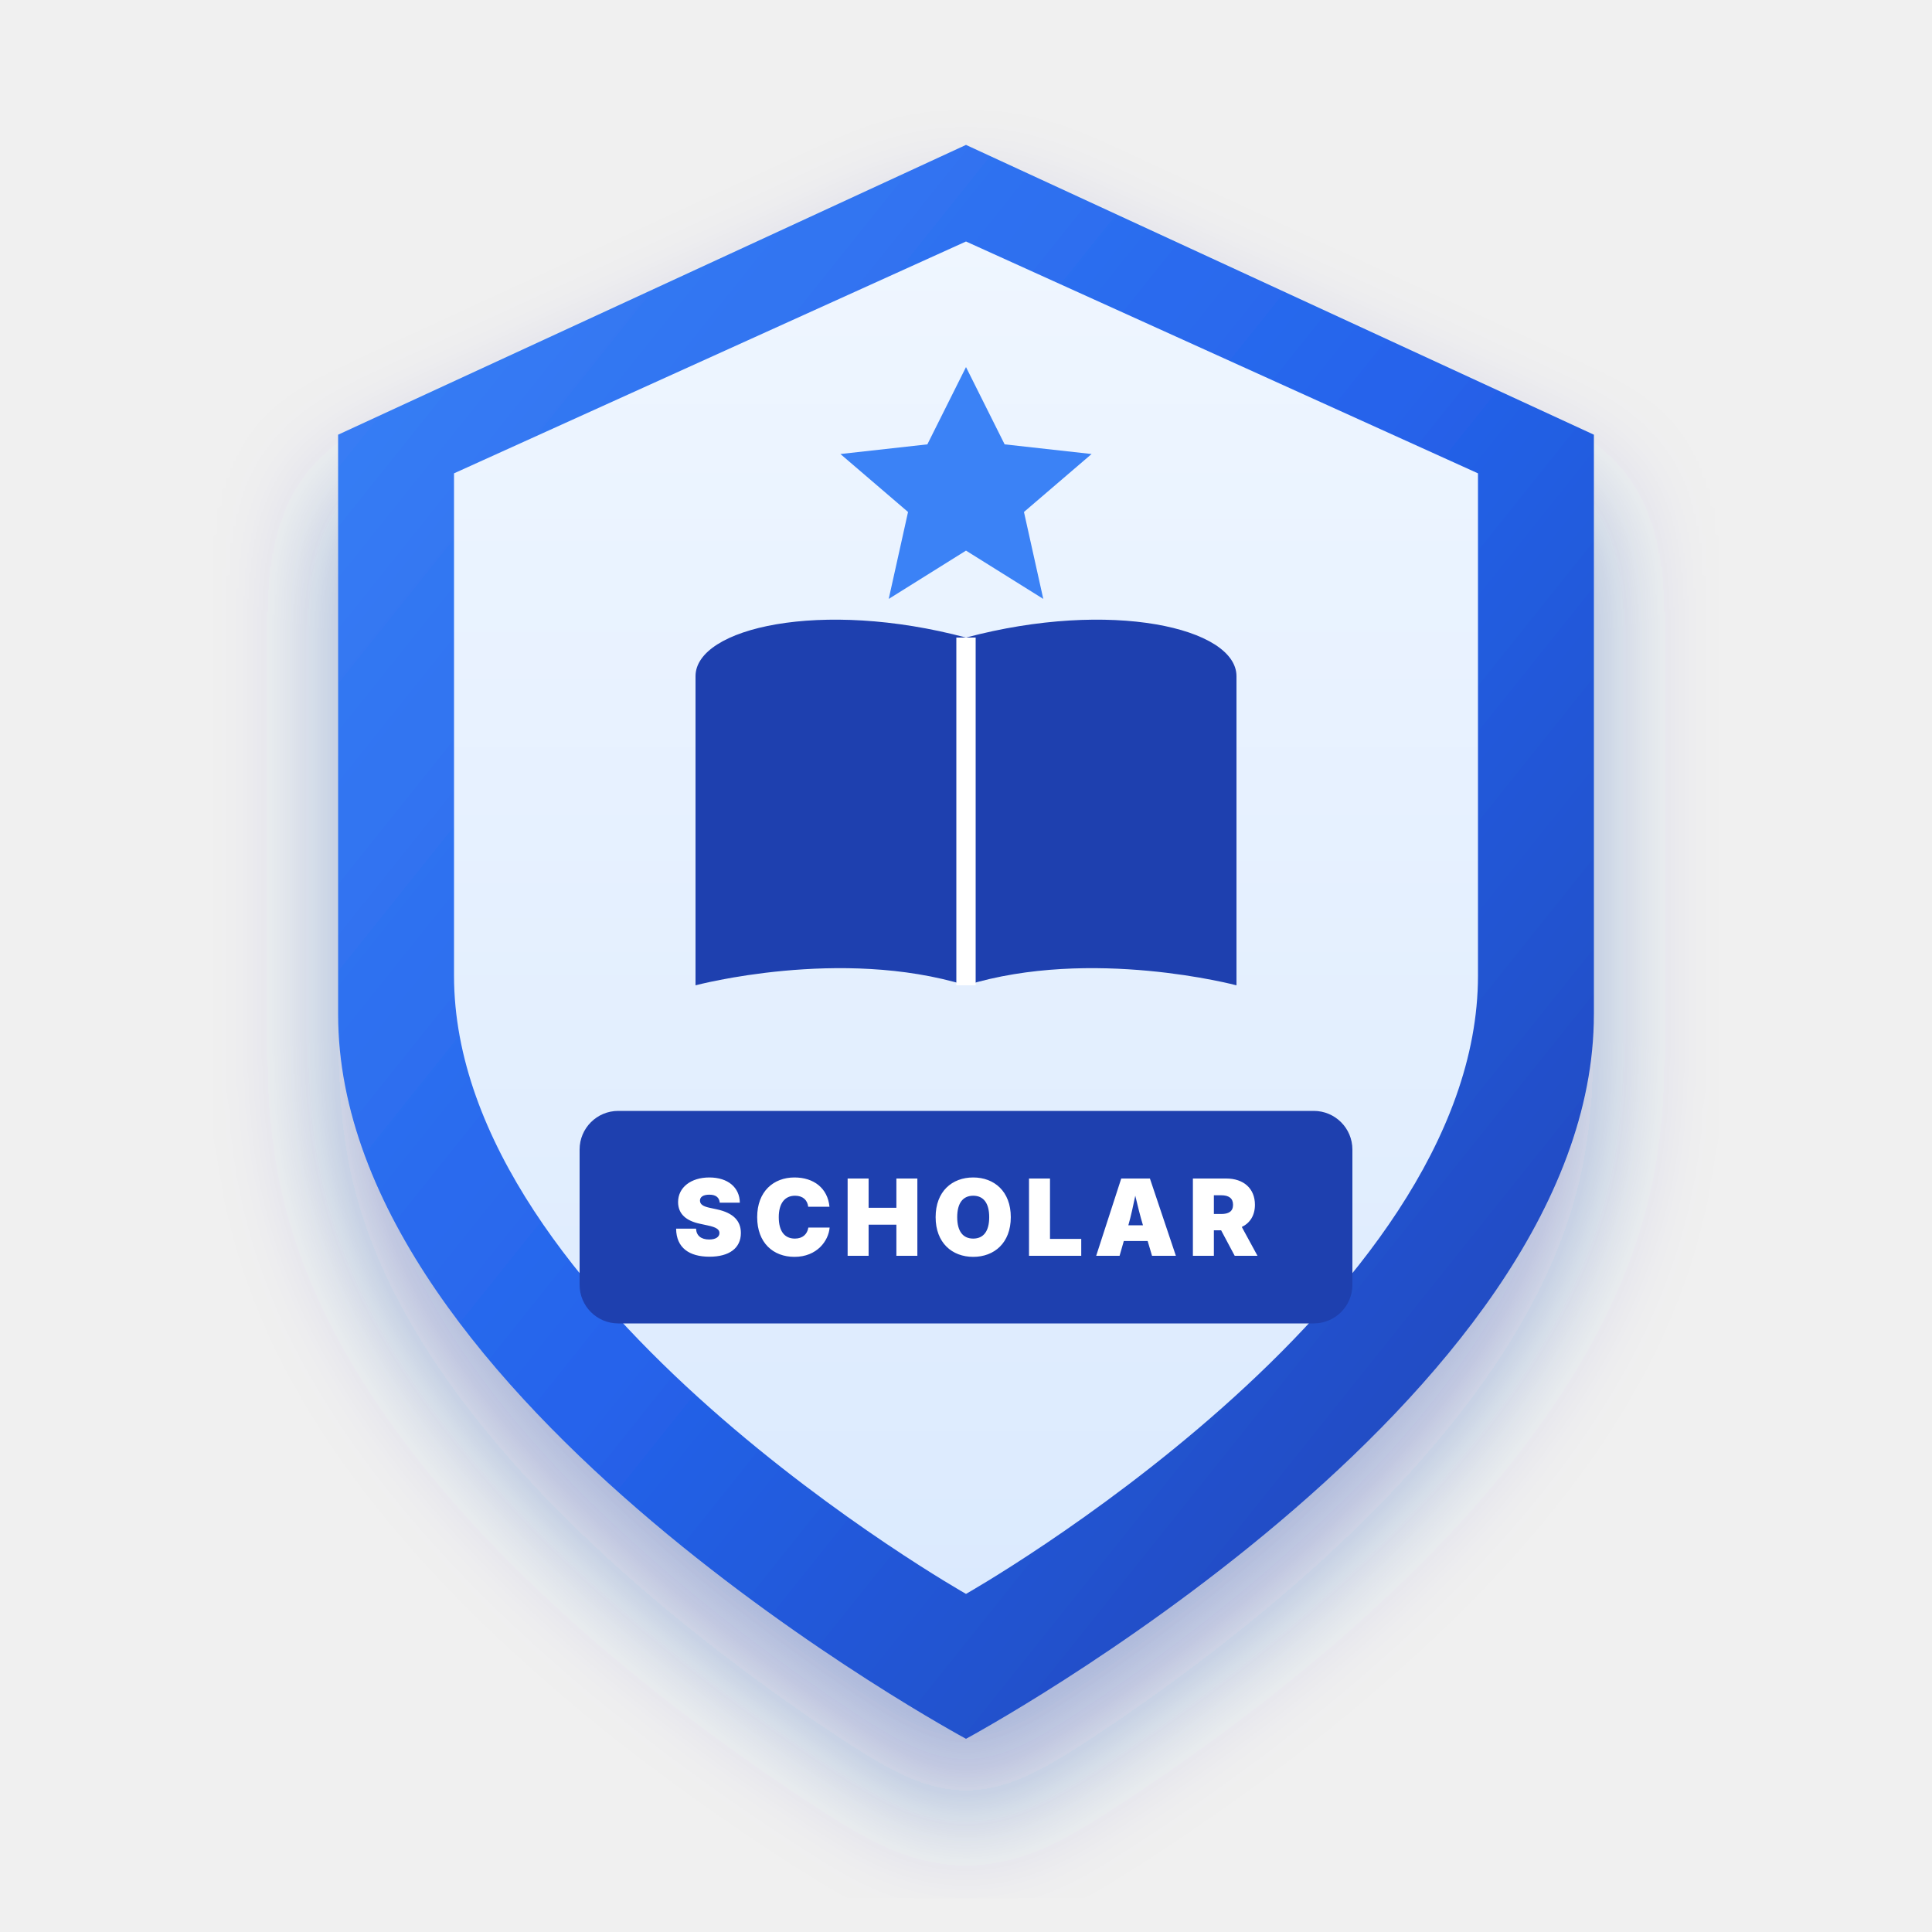
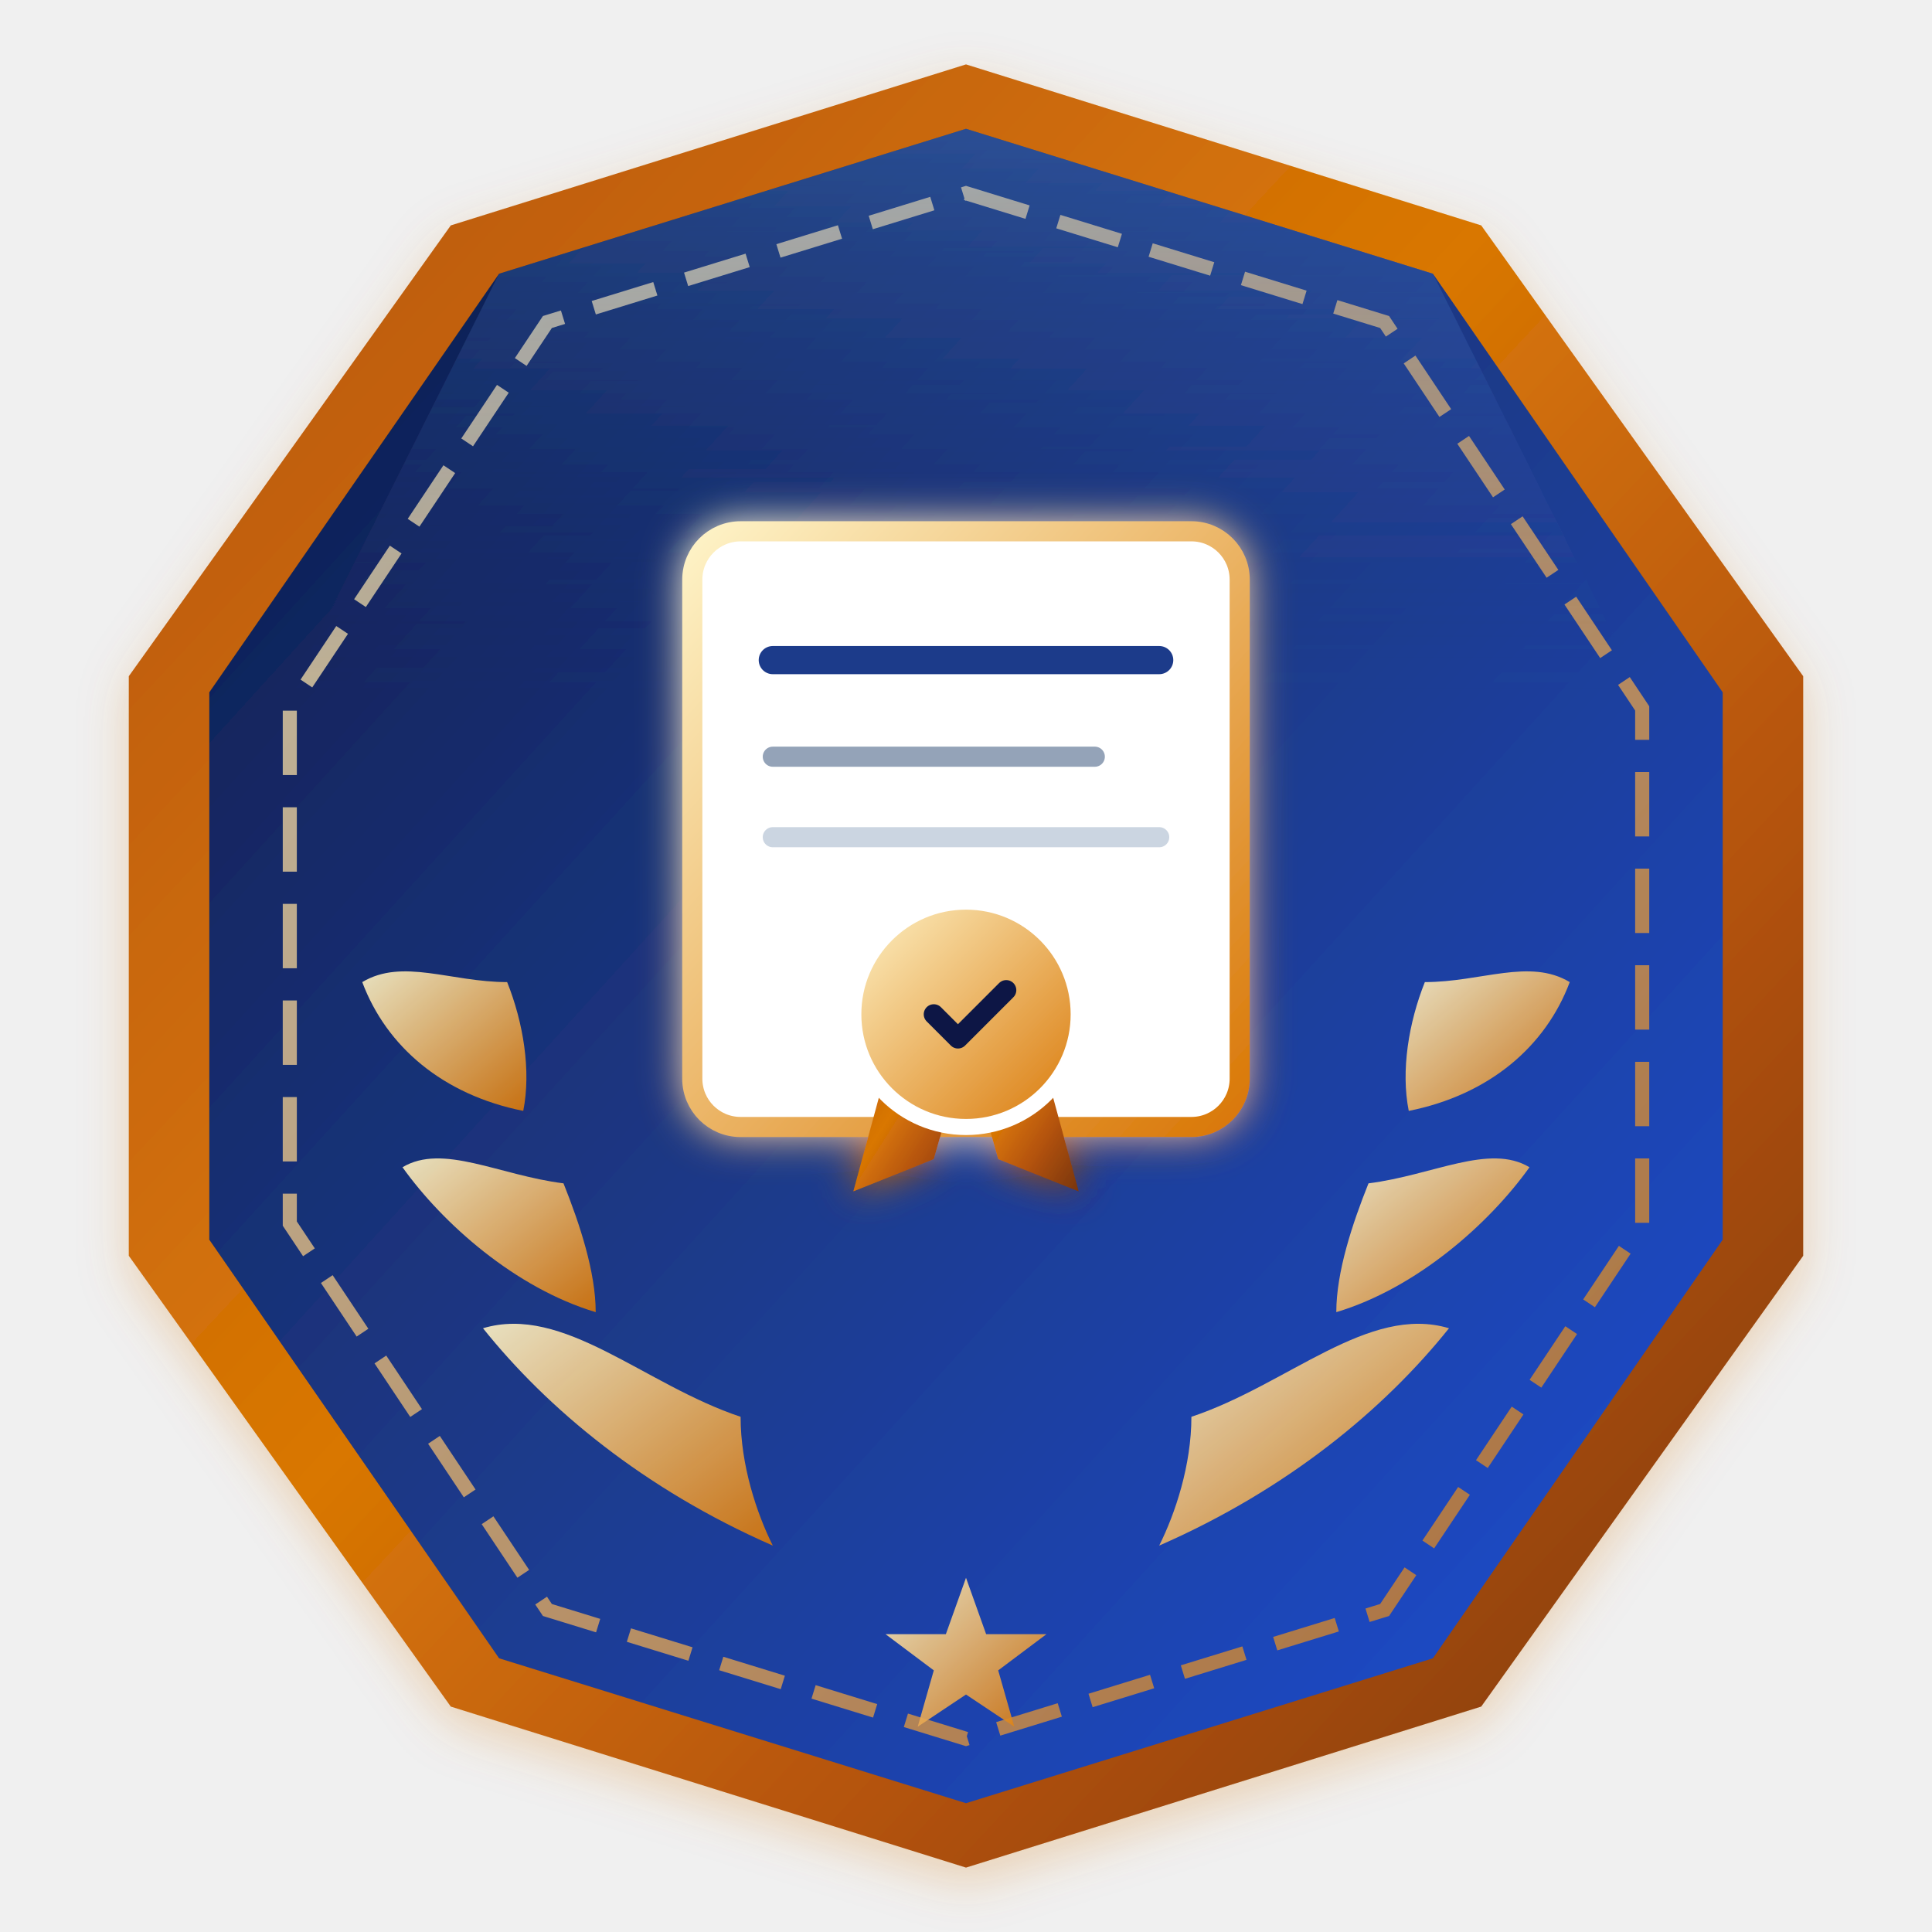
- <svg xmlns="http://www.w3.org/2000/svg" viewBox="0 0 200 200" width="200" height="200" fill="none">
+ <svg xmlns="http://www.w3.org/2000/svg" viewBox="0 0 240 240" width="100%" height="100%">
  <defs>
-     <linearGradient id="blueBorder" x1="0%" y1="0%" x2="100%" y2="100%">
-       <stop offset="0%" stop-color="#3b82f6" />
-       <stop offset="50%" stop-color="#2563eb" />
-       <stop offset="100%" stop-color="#1e40af" />
+     <linearGradient id="shieldBg" x1="0%" y1="0%" x2="100%" y2="100%">
+       <stop offset="0%" stop-color="#0a1945" />
+       <stop offset="50%" stop-color="#1e3a8a" />
+       <stop offset="100%" stop-color="#1d4ed8" />
    </linearGradient>
-     <linearGradient id="blueInner" x1="0%" y1="0%" x2="0%" y2="100%">
-       <stop offset="0%" stop-color="#eff6ff" />
-       <stop offset="100%" stop-color="#dbeafe" />
+     <linearGradient id="shieldHighlight" x1="0%" y1="0%" x2="0%" y2="100%">
+       <stop offset="0%" stop-color="#60a5fa" stop-opacity="0.5" />
+       <stop offset="100%" stop-color="#1e3a8a" stop-opacity="0" />
    </linearGradient>
-     <filter id="shadowBlue" x="-10%" y="-10%" width="120%" height="120%">
-       <feDropShadow dx="0" dy="8" stdDeviation="6" flood-color="#1e40af" flood-opacity="0.35" />
+     <linearGradient id="tierRim" x1="0%" y1="0%" x2="100%" y2="100%">
+       <stop offset="0%" stop-color="#b45309" />
+       <stop offset="45%" stop-color="#d97706" />
+       <stop offset="70%" stop-color="#b45309" />
+       <stop offset="100%" stop-color="#78350f" />
+     </linearGradient>
+     <linearGradient id="tierAccent" x1="0%" y1="0%" x2="100%" y2="100%">
+       <stop offset="0%" stop-color="#fef3c7" />
+       <stop offset="100%" stop-color="#d97706" />
+     </linearGradient>
+     <filter id="badgeShadow" x="-20%" y="-20%" width="140%" height="140%">
+       <feDropShadow dx="0" dy="8" stdDeviation="10" flood-color="#0a1945" flood-opacity="0.35" />
+       <feDropShadow dx="0" dy="2" stdDeviation="3" flood-color="#d97706" flood-opacity="0.25" />
+     </filter>
+     <filter id="iconGlow" x="-30%" y="-30%" width="160%" height="160%">
+       <feGaussianBlur stdDeviation="2.5" result="blur" />
+       <feMerge>
+         <feMergeNode in="blur" />
+         <feMergeNode in="SourceGraphic" />
+       </feMerge>
    </filter>
  </defs>
-   <path d="M100 15 L165 45 V105 C165 145 100 180 100 180 C100 180 35 145 35 105 V45 L100 15 Z" fill="url(#blueBorder)" filter="url(#shadowBlue)" />
-   <path d="M100 25 L153 49 V101 C153 135 100 165 100 165 C100 165 47 135 47 101 V49 L100 25 Z" fill="url(#blueInner)" />
-   <rect x="60" y="115" width="80" height="22" rx="4" fill="#1e40af" />
-   <text x="100" y="130" font-family="'Inter', sans-serif" font-size="11" font-weight="900" fill="#ffffff" text-anchor="middle" letter-spacing="1">SCHOLAR</text>
-   <path d="M72 70 C72 65 85 62 100 66 C115 62 128 65 128 70 V102 C128 102 113 98 100 102 C87 98 72 102 72 102 Z" fill="#1e40af" />
-   <path d="M100 66 V102" stroke="#ffffff" stroke-width="2" />
-   <polygon points="100,38 104,46 113,47 106,53 108,62 100,57 92,62 94,53 87,47 96,46" fill="#3b82f6" />
+   <g filter="url(#badgeShadow)">
+     <polygon points="120,8 184,28 224,84 224,156 184,212 120,232 56,212 16,156 16,84 56,28" fill="url(#tierRim)" />
+     <polygon points="120,16 178,34 214,86 214,154 178,206 120,224 62,206 26,154 26,86 62,34" fill="url(#shieldBg)" />
+     <polygon points="120,24 172,40 204,88 204,152 172,200 120,216 68,200 36,152 36,88 68,40" fill="none" stroke="url(#tierAccent)" stroke-width="1.75" stroke-opacity="0.75" stroke-dasharray="8 4" />
+     <path d="M62,34 L120,16 L178,34 L204,86 L36,86 Z" fill="url(#shieldHighlight)" opacity="0.6" />
+   </g>
+   <g fill="url(#tierAccent)" opacity="0.9">
+     <path d="M60,165 C68,175 80,185 96,192 C94,188 92,182 92,176 C80,172 70,162 60,165 Z" />
+     <path d="M50,145 C55,152 64,160 74,163 C74,158 72,152 70,147 C62,146 55,142 50,145 Z" />
+     <path d="M45,122 C48,130 55,136 65,138 C66,133 65,127 63,122 C56,122 50,119 45,122 Z" />
+     <path d="M180,165 C172,175 160,185 144,192 C146,188 148,182 148,176 C160,172 170,162 180,165 Z" />
+     <path d="M190,145 C185,152 176,160 166,163 C166,158 168,152 170,147 C178,146 185,142 190,145 Z" />
+     <path d="M195,122 C192,130 185,136 175,138 C174,133 175,127 177,122 C184,122 190,119 195,122 Z" />
+     <polygon points="120,196 122.5,203 130,203 124,207.5 126,214.5 120,210.5 114,214.5 116,207.5 110,203 117.5,203" fill="url(#tierAccent)" />
+   </g>
+   <g transform="translate(120, 108)" filter="url(#iconGlow)">
+     <rect x="-34" y="-42" width="68" height="74" rx="6" fill="#ffffff" stroke="url(#tierAccent)" stroke-width="2.5" />
+     <line x1="-24" y1="-26" x2="24" y2="-26" stroke="#1e3a8a" stroke-width="3.5" stroke-linecap="round" />
+     <line x1="-24" y1="-14" x2="16" y2="-14" stroke="#94a3b8" stroke-width="2.5" stroke-linecap="round" />
+     <line x1="-24" y1="-4" x2="24" y2="-4" stroke="#cbd5e1" stroke-width="2.5" stroke-linecap="round" />
+     <path d="M-8,18 L-14,40 L-4,36 L0,22" fill="url(#tierRim)" />
+     <path d="M8,18 L14,40 L4,36 L0,22" fill="url(#tierRim)" />
+     <circle cx="0" cy="18" r="14" fill="url(#tierAccent)" stroke="#ffffff" stroke-width="2" />
+     <path d="M-4,18 L-1,21 L5,15" fill="none" stroke="#0a1945" stroke-width="2.5" stroke-linecap="round" stroke-linejoin="round" />
+   </g>
</svg>
